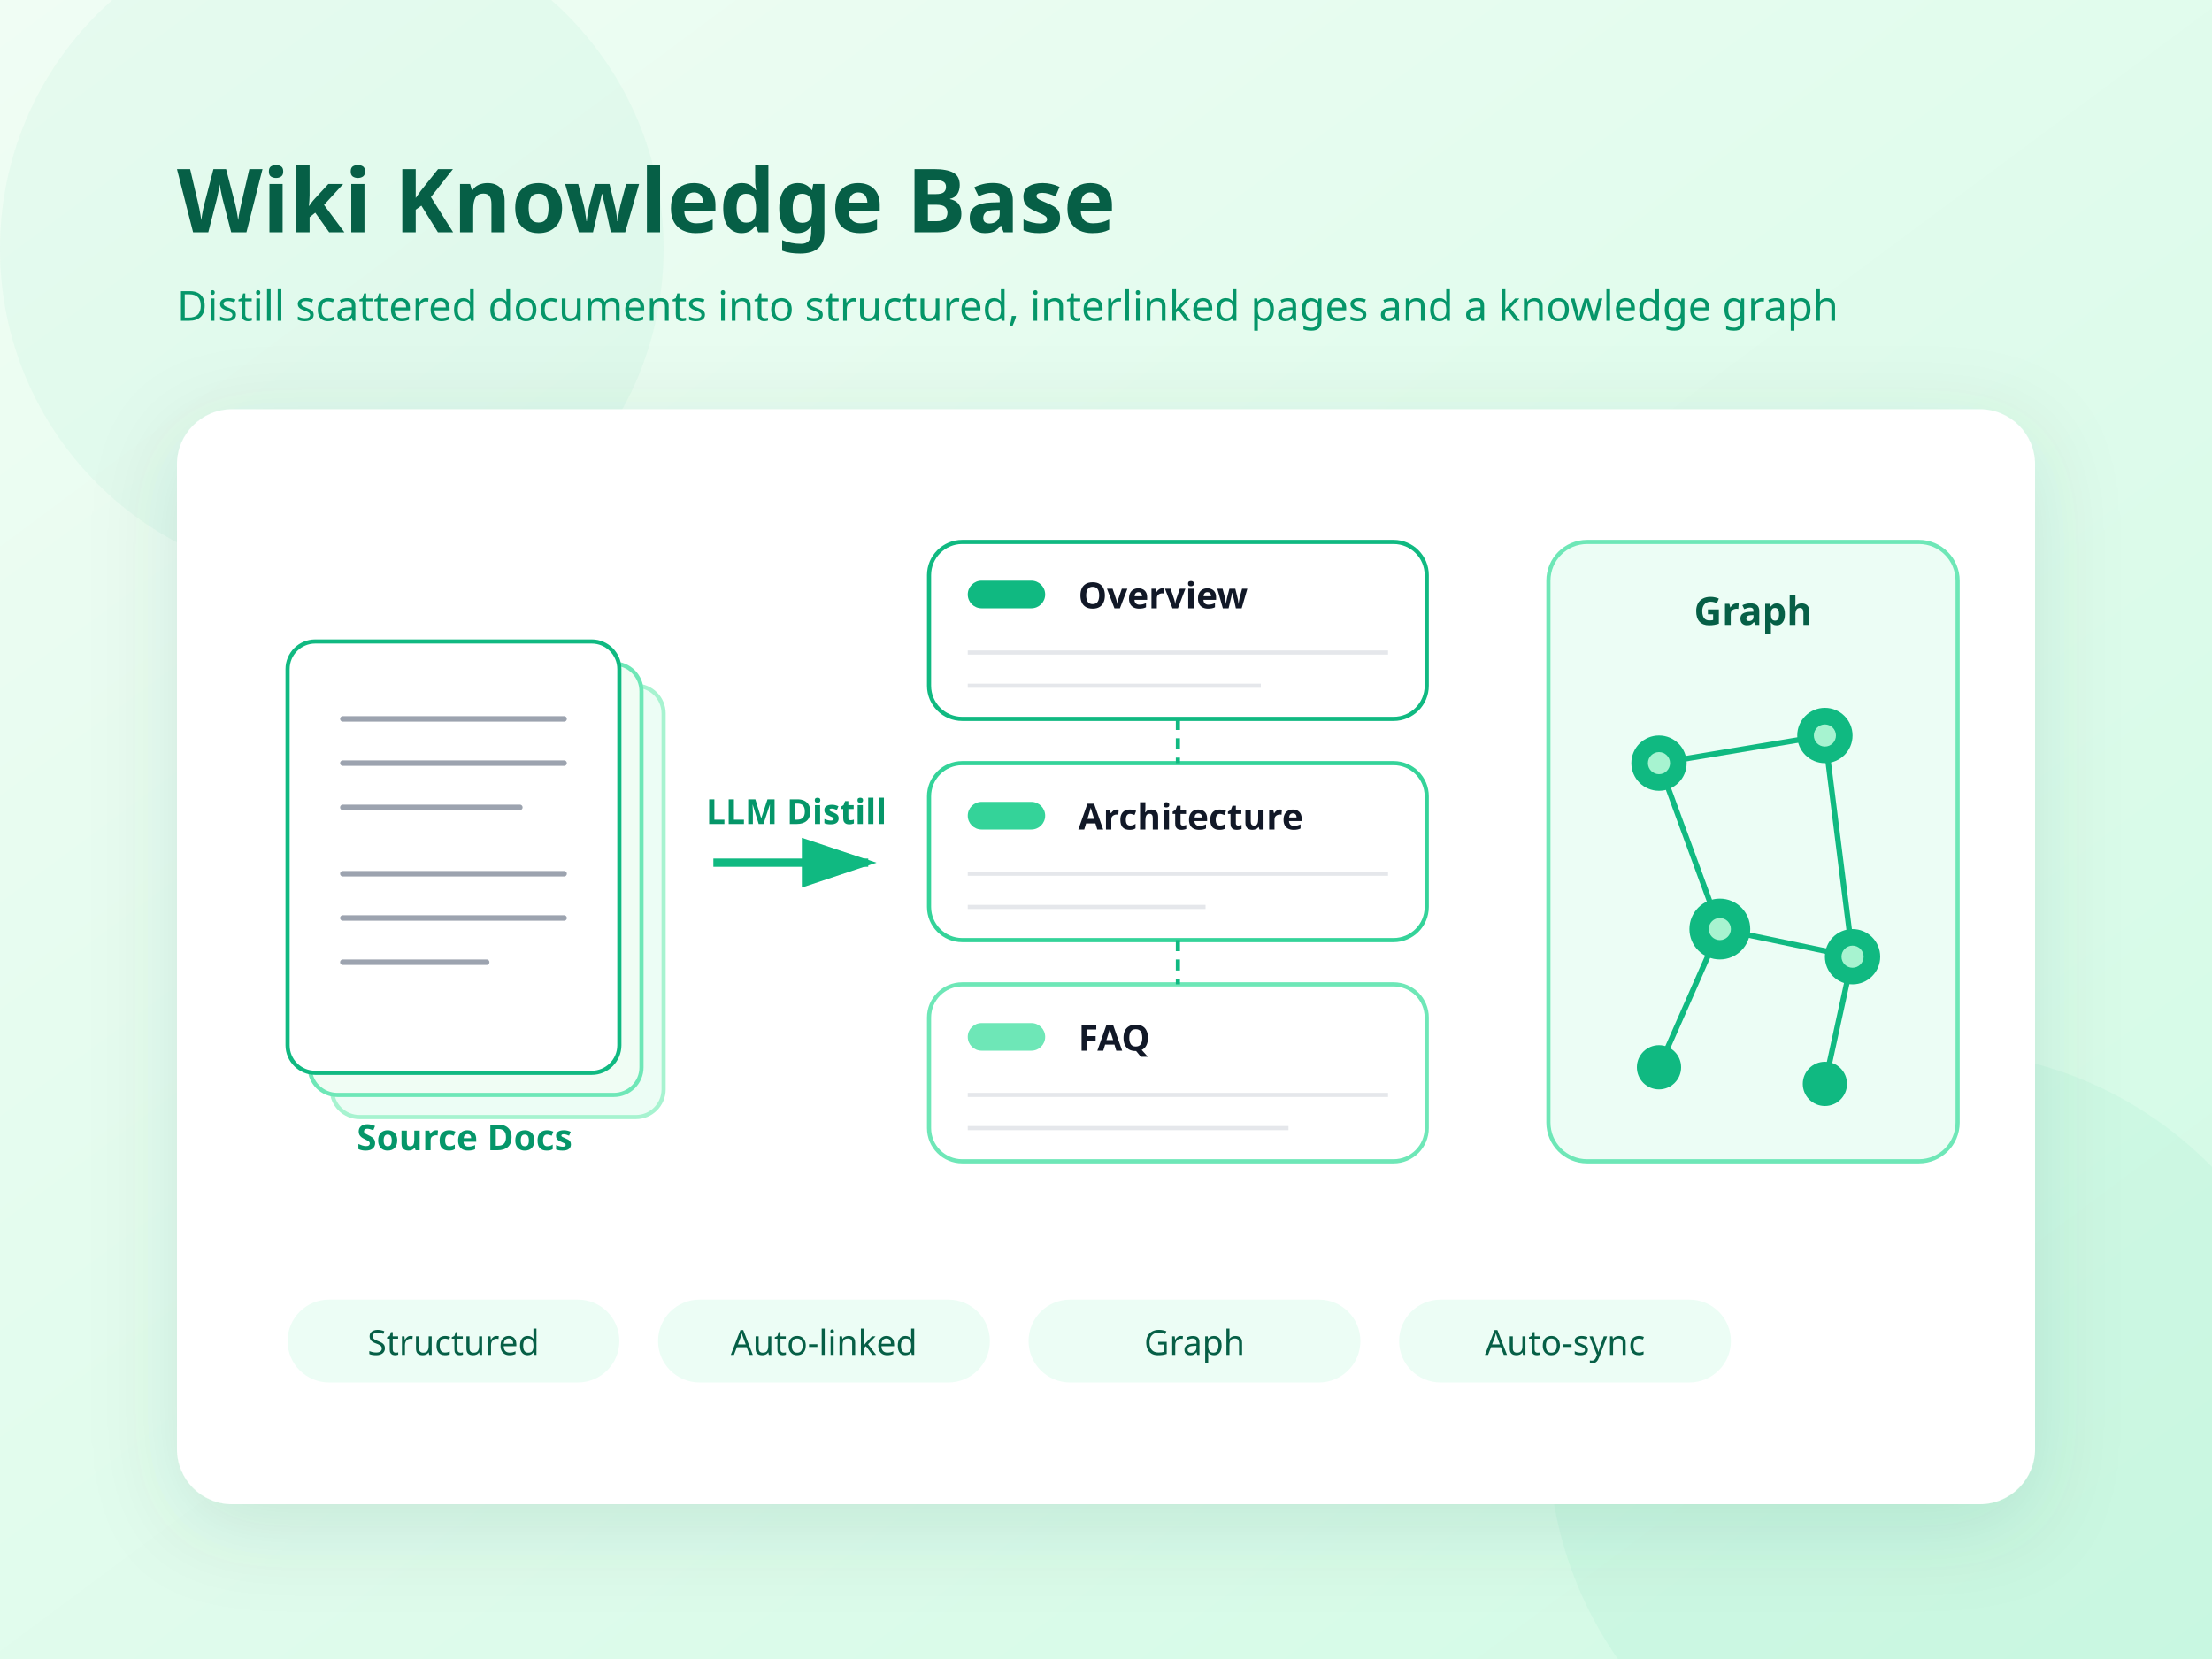
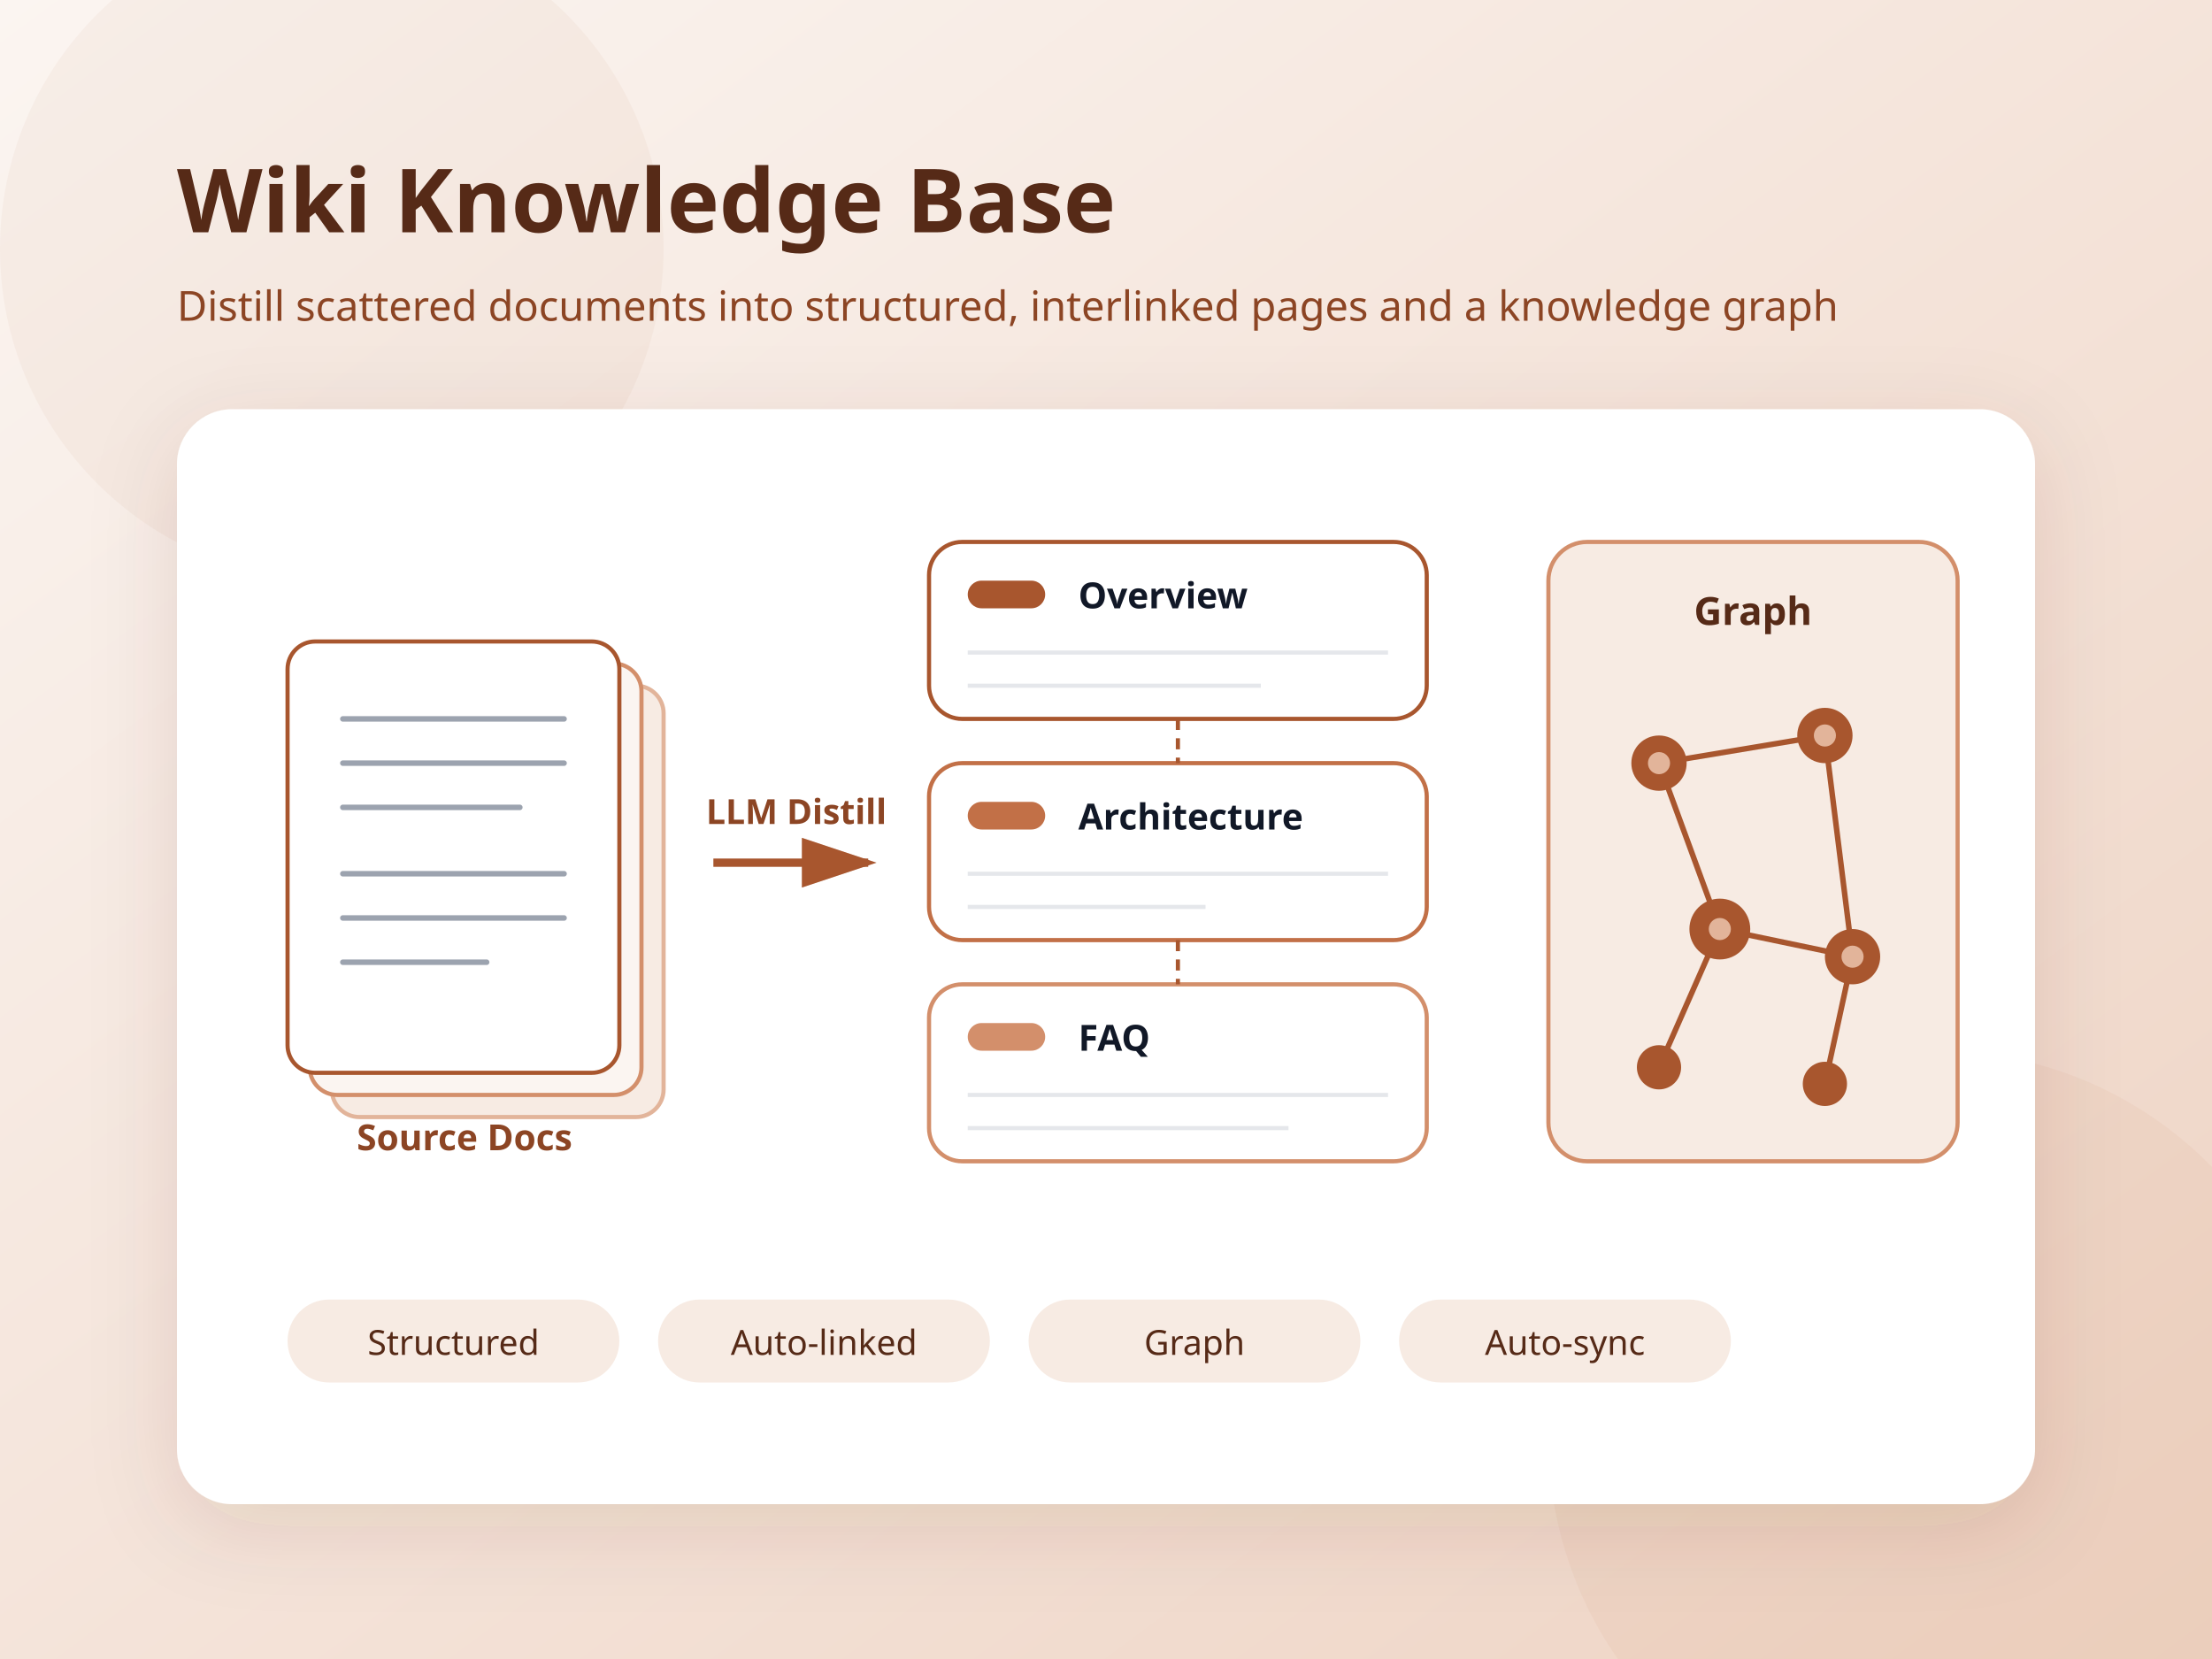
<svg xmlns="http://www.w3.org/2000/svg" viewBox="0 0 800 600">
  <defs>
    <linearGradient id="bg3" x1="0%" y1="0%" x2="100%" y2="100%">
-       <stop offset="0%" stop-color="#F0FDF4" />
-       <stop offset="100%" stop-color="#D1FAE5" />
+       <stop offset="0%" stop-color="#FBF5F1" />
+       <stop offset="100%" stop-color="#EED3C3" />
    </linearGradient>
    <filter id="soft3" x="-20%" y="-20%" width="140%" height="140%">
-       <feDropShadow dx="0" dy="8" stdDeviation="16" flood-color="#065F46" flood-opacity="0.12" />
+       <feDropShadow dx="0" dy="8" stdDeviation="16" flood-color="#562A17" flood-opacity="0.12" />
    </filter>
  </defs>
  <rect width="800" height="600" fill="url(#bg3)" />
-   <circle cx="120" cy="90" r="120" fill="#10B981" opacity="0.05" />
-   <circle cx="700" cy="520" r="140" fill="#34D399" opacity="0.06" />
-   <text x="64" y="84" font-family="PingFang SC, sans-serif" font-size="32" font-weight="700" fill="#065F46">Wiki Knowledge Base</text>
-   <text x="64" y="116" font-family="PingFang SC, sans-serif" font-size="15" fill="#059669">Distill scattered documents into structured, interlinked pages and a knowledge graph</text>
+   <circle cx="120" cy="90" r="120" fill="#A8562E" opacity="0.05" />
+   <circle cx="700" cy="520" r="140" fill="#C27047" opacity="0.06" />
+   <text x="64" y="84" font-family="PingFang SC, sans-serif" font-size="32" font-weight="700" fill="#562A17">Wiki Knowledge Base</text>
+   <text x="64" y="116" font-family="PingFang SC, sans-serif" font-size="15" fill="#8C4524">Distill scattered documents into structured, interlinked pages and a knowledge graph</text>
  <g filter="url(#soft3)">
    <rect x="64" y="148" width="672" height="396" rx="20" fill="#FFFFFF" />
  </g>
  <g transform="translate(104, 232)">
-     <rect x="16" y="16" width="120" height="156" rx="10" fill="#ECFDF5" stroke="#A7F3D0" stroke-width="1.5" />
-     <rect x="8" y="8" width="120" height="156" rx="10" fill="#F0FDF4" stroke="#6EE7B7" stroke-width="1.5" />
-     <rect x="0" y="0" width="120" height="156" rx="10" fill="#FFFFFF" stroke="#10B981" stroke-width="1.5" />
+     <rect x="16" y="16" width="120" height="156" rx="10" fill="#F7EBE3" stroke="#E2B49A" stroke-width="1.5" />
+     <rect x="8" y="8" width="120" height="156" rx="10" fill="#FBF5F1" stroke="#D38F6B" stroke-width="1.5" />
+     <rect x="0" y="0" width="120" height="156" rx="10" fill="#FFFFFF" stroke="#A8562E" stroke-width="1.5" />
    <g stroke="#9CA3AF" stroke-width="2" stroke-linecap="round">
      <line x1="20" y1="28" x2="100" y2="28" />
      <line x1="20" y1="44" x2="100" y2="44" />
      <line x1="20" y1="60" x2="84" y2="60" />
      <line x1="20" y1="84" x2="100" y2="84" />
      <line x1="20" y1="100" x2="100" y2="100" />
      <line x1="20" y1="116" x2="72" y2="116" />
    </g>
-     <text x="64" y="184" font-family="PingFang SC, sans-serif" font-size="13" font-weight="600" fill="#059669" text-anchor="middle">Source Docs</text>
+     <text x="64" y="184" font-family="PingFang SC, sans-serif" font-size="13" font-weight="600" fill="#8C4524" text-anchor="middle">Source Docs</text>
  </g>
  <g transform="translate(258, 300)">
-     <path d="M0 12 H56" stroke="#10B981" stroke-width="3" marker-end="url(#arr3)" />
-     <text x="30" y="-2" font-family="PingFang SC, sans-serif" font-size="12.5" font-weight="600" fill="#059669" text-anchor="middle">LLM Distill</text>
+     <path d="M0 12 H56" stroke="#A8562E" stroke-width="3" marker-end="url(#arr3)" />
+     <text x="30" y="-2" font-family="PingFang SC, sans-serif" font-size="12.5" font-weight="600" fill="#8C4524" text-anchor="middle">LLM Distill</text>
  </g>
  <g transform="translate(336, 196)">
-     <rect width="180" height="64" rx="12" fill="#FFFFFF" stroke="#10B981" stroke-width="1.5" />
-     <rect x="14" y="14" width="28" height="10" rx="5" fill="#10B981" />
+     <rect width="180" height="64" rx="12" fill="#FFFFFF" stroke="#A8562E" stroke-width="1.5" />
+     <rect x="14" y="14" width="28" height="10" rx="5" fill="#A8562E" />
    <text x="54" y="24" font-family="PingFang SC, sans-serif" font-size="13" font-weight="600" fill="#111827">Overview</text>
    <line x1="14" y1="40" x2="166" y2="40" stroke="#E5E7EB" stroke-width="1.5" />
    <line x1="14" y1="52" x2="120" y2="52" stroke="#E5E7EB" stroke-width="1.5" />
  </g>
  <g transform="translate(336, 276)">
-     <rect width="180" height="64" rx="12" fill="#FFFFFF" stroke="#34D399" stroke-width="1.5" />
-     <rect x="14" y="14" width="28" height="10" rx="5" fill="#34D399" />
+     <rect width="180" height="64" rx="12" fill="#FFFFFF" stroke="#C27047" stroke-width="1.5" />
+     <rect x="14" y="14" width="28" height="10" rx="5" fill="#C27047" />
    <text x="54" y="24" font-family="PingFang SC, sans-serif" font-size="13" font-weight="600" fill="#111827">Architecture</text>
    <line x1="14" y1="40" x2="166" y2="40" stroke="#E5E7EB" stroke-width="1.5" />
    <line x1="14" y1="52" x2="100" y2="52" stroke="#E5E7EB" stroke-width="1.5" />
  </g>
  <g transform="translate(336, 356)">
-     <rect width="180" height="64" rx="12" fill="#FFFFFF" stroke="#6EE7B7" stroke-width="1.5" />
-     <rect x="14" y="14" width="28" height="10" rx="5" fill="#6EE7B7" />
+     <rect width="180" height="64" rx="12" fill="#FFFFFF" stroke="#D38F6B" stroke-width="1.5" />
+     <rect x="14" y="14" width="28" height="10" rx="5" fill="#D38F6B" />
    <text x="54" y="24" font-family="PingFang SC, sans-serif" font-size="13" font-weight="600" fill="#111827">FAQ</text>
    <line x1="14" y1="40" x2="166" y2="40" stroke="#E5E7EB" stroke-width="1.5" />
    <line x1="14" y1="52" x2="130" y2="52" stroke="#E5E7EB" stroke-width="1.5" />
  </g>
-   <g stroke="#10B981" stroke-width="1.5" stroke-dasharray="4,3">
+   <g stroke="#A8562E" stroke-width="1.5" stroke-dasharray="4,3">
    <path d="M426 260 V276" fill="none" />
    <path d="M426 340 V356" fill="none" />
  </g>
  <g transform="translate(560, 196)">
-     <rect width="148" height="224" rx="14" fill="#ECFDF5" stroke="#6EE7B7" stroke-width="1.5" />
-     <text x="74" y="30" font-family="PingFang SC, sans-serif" font-size="14" font-weight="700" fill="#065F46" text-anchor="middle">Graph</text>
-     <g stroke="#10B981" stroke-width="2">
+     <rect width="148" height="224" rx="14" fill="#F7EBE3" stroke="#D38F6B" stroke-width="1.5" />
+     <text x="74" y="30" font-family="PingFang SC, sans-serif" font-size="14" font-weight="700" fill="#562A17" text-anchor="middle">Graph</text>
+     <g stroke="#A8562E" stroke-width="2">
      <line x1="40" y1="80" x2="100" y2="70" />
      <line x1="40" y1="80" x2="62" y2="140" />
      <line x1="100" y1="70" x2="110" y2="150" />
      <line x1="62" y1="140" x2="110" y2="150" />
      <line x1="62" y1="140" x2="40" y2="190" />
      <line x1="110" y1="150" x2="100" y2="196" />
    </g>
-     <g fill="#10B981">
+     <g fill="#A8562E">
      <circle cx="40" cy="80" r="10" />
      <circle cx="100" cy="70" r="10" />
      <circle cx="62" cy="140" r="11" />
      <circle cx="110" cy="150" r="10" />
      <circle cx="40" cy="190" r="8" />
      <circle cx="100" cy="196" r="8" />
    </g>
-     <g fill="#A7F3D0">
+     <g fill="#E2B49A">
      <circle cx="40" cy="80" r="4" />
      <circle cx="100" cy="70" r="4" />
      <circle cx="62" cy="140" r="4" />
      <circle cx="110" cy="150" r="4" />
    </g>
  </g>
-   <g transform="translate(104, 470)" font-family="PingFang SC, sans-serif" font-size="12.5" fill="#065F46" text-anchor="middle">
-     <rect x="0" y="0" width="120" height="30" rx="15" fill="#ECFDF5" />
+   <g transform="translate(104, 470)" font-family="PingFang SC, sans-serif" font-size="12.5" fill="#562A17" text-anchor="middle">
+     <rect x="0" y="0" width="120" height="30" rx="15" fill="#F7EBE3" />
    <text x="60" y="20">Structured</text>
-     <rect x="134" y="0" width="120" height="30" rx="15" fill="#ECFDF5" />
+     <rect x="134" y="0" width="120" height="30" rx="15" fill="#F7EBE3" />
    <text x="194" y="20">Auto-linked</text>
-     <rect x="268" y="0" width="120" height="30" rx="15" fill="#ECFDF5" />
+     <rect x="268" y="0" width="120" height="30" rx="15" fill="#F7EBE3" />
    <text x="328" y="20">Graph</text>
-     <rect x="402" y="0" width="120" height="30" rx="15" fill="#ECFDF5" />
+     <rect x="402" y="0" width="120" height="30" rx="15" fill="#F7EBE3" />
    <text x="462" y="20">Auto-sync</text>
  </g>
  <defs>
    <marker id="arr3" markerWidth="9" markerHeight="9" refX="8" refY="3" orient="auto">
-       <polygon points="0 0, 9 3, 0 6" fill="#10B981" />
+       <polygon points="0 0, 9 3, 0 6" fill="#A8562E" />
    </marker>
  </defs>
</svg>
